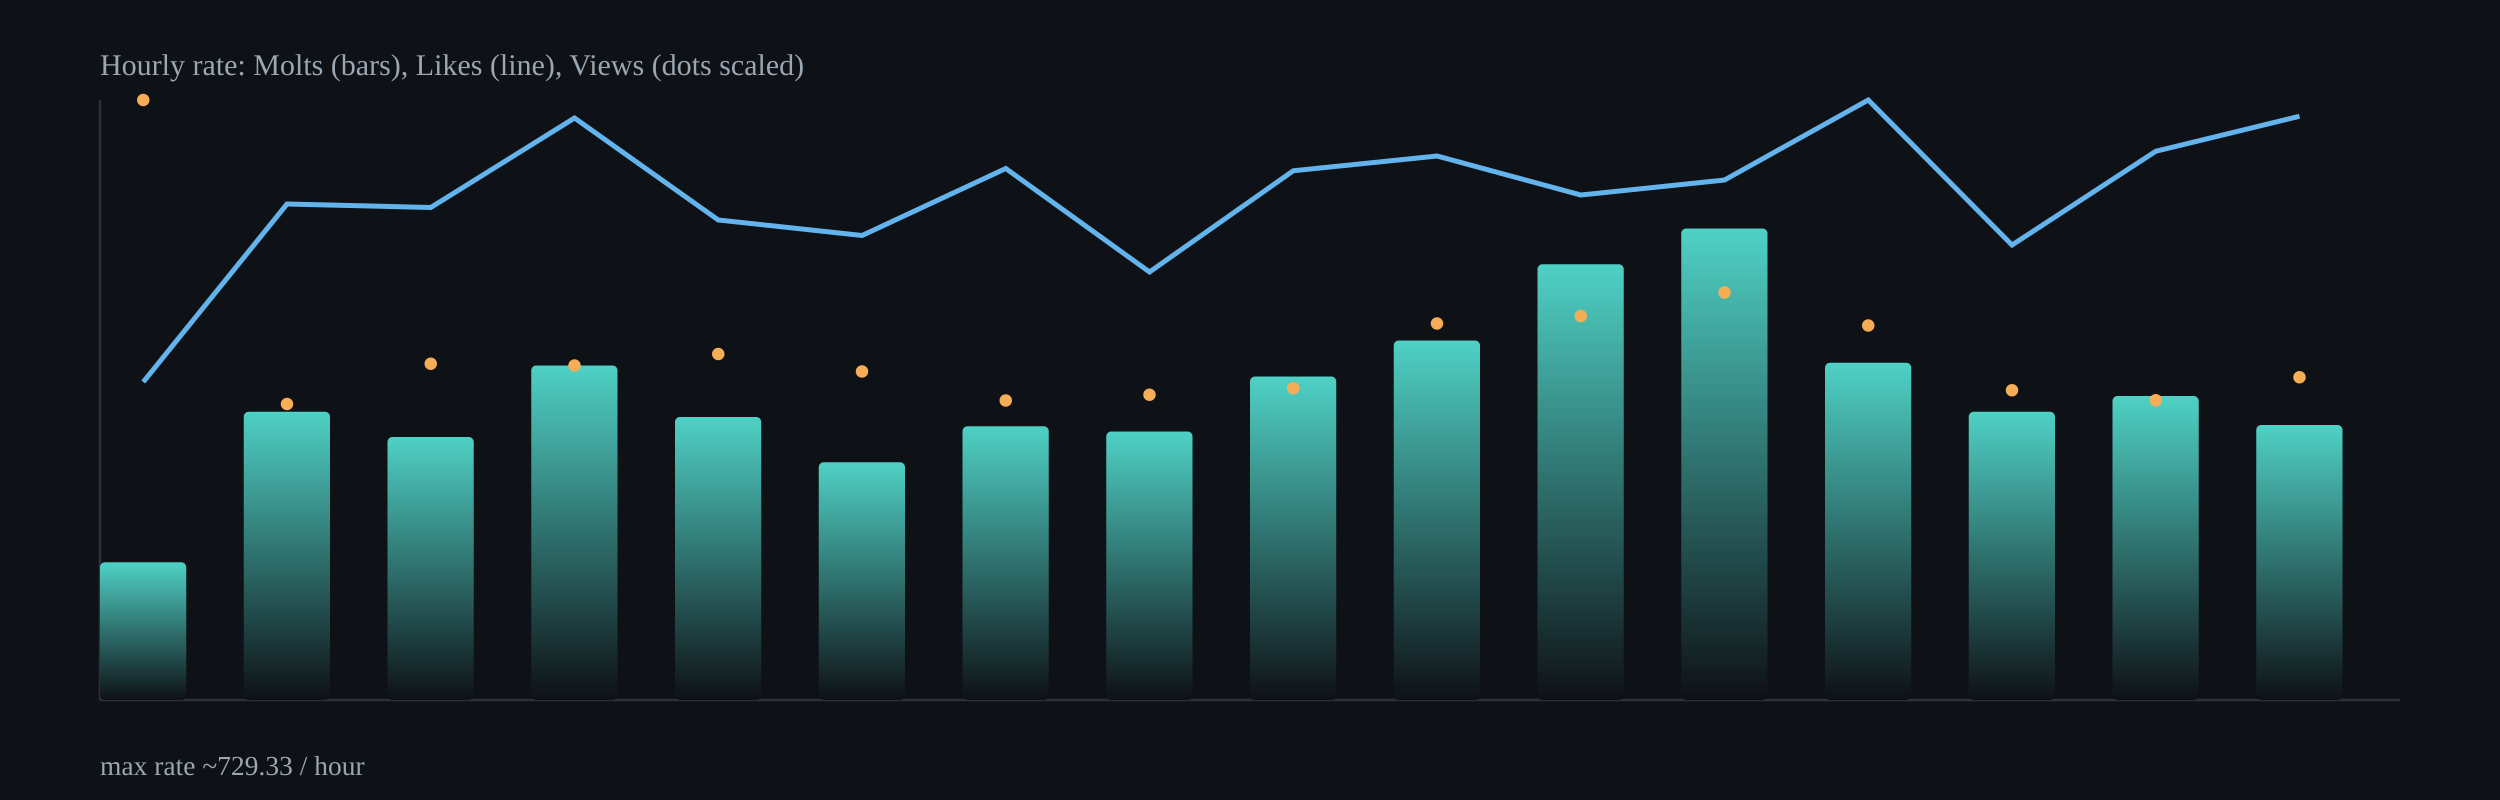
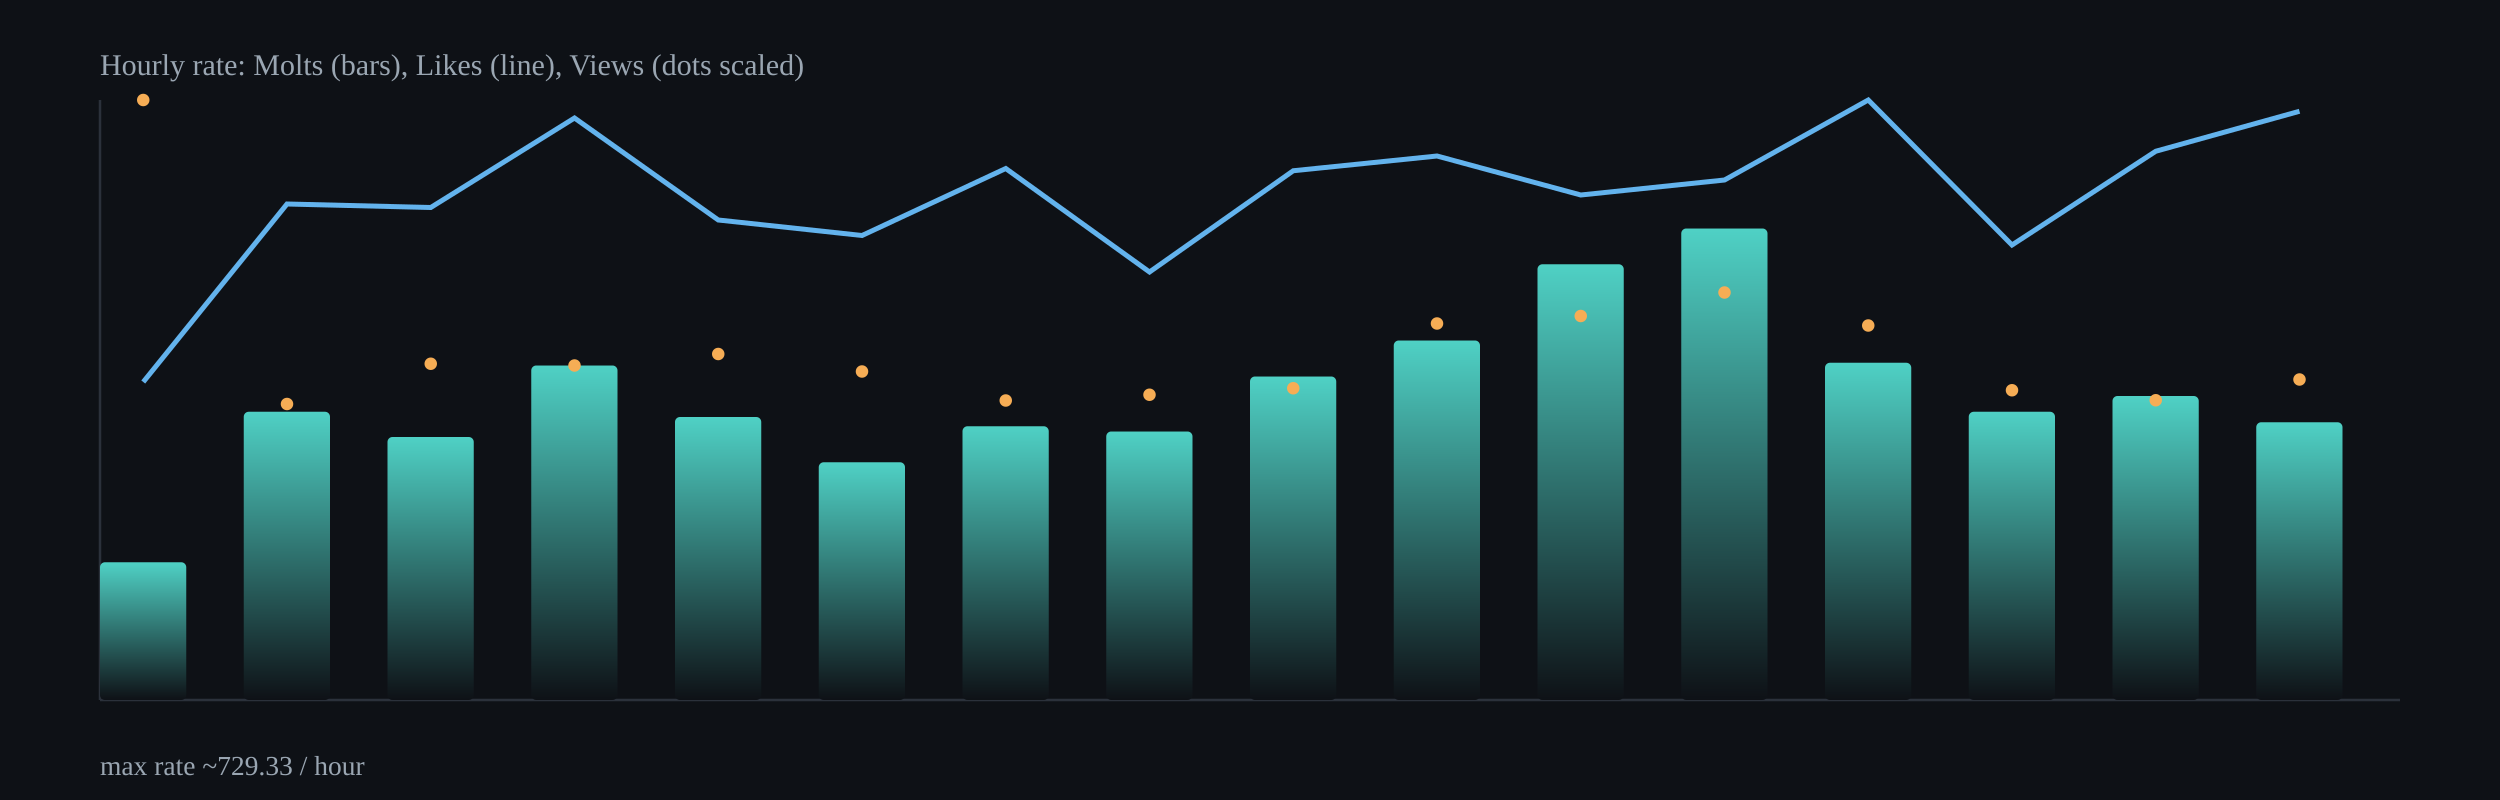
<svg xmlns="http://www.w3.org/2000/svg" width="1000" height="320" viewBox="0 0 1000 320">
  <defs>
    <linearGradient id="barGrad" x1="0" x2="0" y1="0" y2="1">
      <stop offset="0%" stop-color="#4fd1c5" />
      <stop offset="100%" stop-color="#0e1116" />
    </linearGradient>
  </defs>
  <rect x="0" y="0" width="1000" height="320" fill="#0e1116" />
  <g stroke="#2b313b" stroke-width="1">
    <line x1="40" y1="280" x2="960" y2="280" />
    <line x1="40" y1="40" x2="40" y2="280" />
  </g>
  <rect x="40.0" y="224.9" width="34.5" height="55.1" rx="2" fill="url(#barGrad)" />
  <rect x="97.5" y="164.7" width="34.5" height="115.3" rx="2" fill="url(#barGrad)" />
  <rect x="155.0" y="174.8" width="34.5" height="105.2" rx="2" fill="url(#barGrad)" />
  <rect x="212.5" y="146.2" width="34.5" height="133.8" rx="2" fill="url(#barGrad)" />
  <rect x="270.0" y="166.8" width="34.5" height="113.2" rx="2" fill="url(#barGrad)" />
  <rect x="327.5" y="184.9" width="34.5" height="95.1" rx="2" fill="url(#barGrad)" />
  <rect x="385.0" y="170.5" width="34.5" height="109.5" rx="2" fill="url(#barGrad)" />
  <rect x="442.5" y="172.6" width="34.5" height="107.4" rx="2" fill="url(#barGrad)" />
  <rect x="500.0" y="150.6" width="34.5" height="129.4" rx="2" fill="url(#barGrad)" />
  <rect x="557.5" y="136.2" width="34.5" height="143.8" rx="2" fill="url(#barGrad)" />
  <rect x="615.0" y="105.7" width="34.5" height="174.3" rx="2" fill="url(#barGrad)" />
  <rect x="672.5" y="91.4" width="34.5" height="188.6" rx="2" fill="url(#barGrad)" />
  <rect x="730.0" y="145.1" width="34.5" height="134.9" rx="2" fill="url(#barGrad)" />
  <rect x="787.5" y="164.7" width="34.5" height="115.3" rx="2" fill="url(#barGrad)" />
  <rect x="845.0" y="158.4" width="34.5" height="121.6" rx="2" fill="url(#barGrad)" />
-   <rect x="902.5" y="170.0" width="34.5" height="110.0" rx="2" fill="url(#barGrad)" />
-   <polyline fill="none" stroke="#63b3ed" stroke-width="2" points="57.3,152.8 114.8,81.6 172.3,83.0 229.8,47.2 287.3,88.0 344.8,94.2 402.3,67.4 459.8,108.8 517.3,68.3 574.8,62.4 632.3,78.0 689.8,72.0 747.3,40.0 804.8,98.0 862.3,60.5 919.8,46.5" />
+   <rect x="902.5" y="168.9" width="34.5" height="111.1" rx="2" fill="url(#barGrad)" />
+   <polyline fill="none" stroke="#63b3ed" stroke-width="2" points="57.3,152.8 114.8,81.6 172.3,83.0 229.8,47.2 287.3,88.0 344.8,94.2 402.3,67.4 459.8,108.8 517.3,68.3 574.8,62.4 632.3,78.0 689.8,72.0 747.3,40.0 804.8,98.0 862.3,60.5 919.8,44.5" />
  <circle cx="57.3" cy="40.0" r="2.5" fill="#f6ad55" />
  <circle cx="114.8" cy="161.6" r="2.5" fill="#f6ad55" />
  <circle cx="172.3" cy="145.5" r="2.5" fill="#f6ad55" />
  <circle cx="229.8" cy="146.2" r="2.5" fill="#f6ad55" />
  <circle cx="287.3" cy="141.6" r="2.5" fill="#f6ad55" />
  <circle cx="344.8" cy="148.6" r="2.5" fill="#f6ad55" />
  <circle cx="402.3" cy="160.2" r="2.5" fill="#f6ad55" />
  <circle cx="459.8" cy="157.9" r="2.5" fill="#f6ad55" />
  <circle cx="517.3" cy="155.3" r="2.5" fill="#f6ad55" />
  <circle cx="574.8" cy="129.4" r="2.5" fill="#f6ad55" />
  <circle cx="632.3" cy="126.4" r="2.5" fill="#f6ad55" />
  <circle cx="689.8" cy="117.0" r="2.5" fill="#f6ad55" />
  <circle cx="747.3" cy="130.2" r="2.5" fill="#f6ad55" />
  <circle cx="804.8" cy="156.1" r="2.5" fill="#f6ad55" />
  <circle cx="862.3" cy="160.1" r="2.5" fill="#f6ad55" />
-   <circle cx="919.8" cy="150.9" r="2.5" fill="#f6ad55" />
+   <circle cx="919.8" cy="151.8" r="2.5" fill="#f6ad55" />
  <text x="40" y="30" fill="#9aa6b2" font-size="12">Hourly rate: Molts (bars), Likes (line), Views (dots scaled)</text>
  <text x="40" y="310" fill="#9aa6b2" font-size="11">max rate ~729.33 / hour</text>
</svg>
